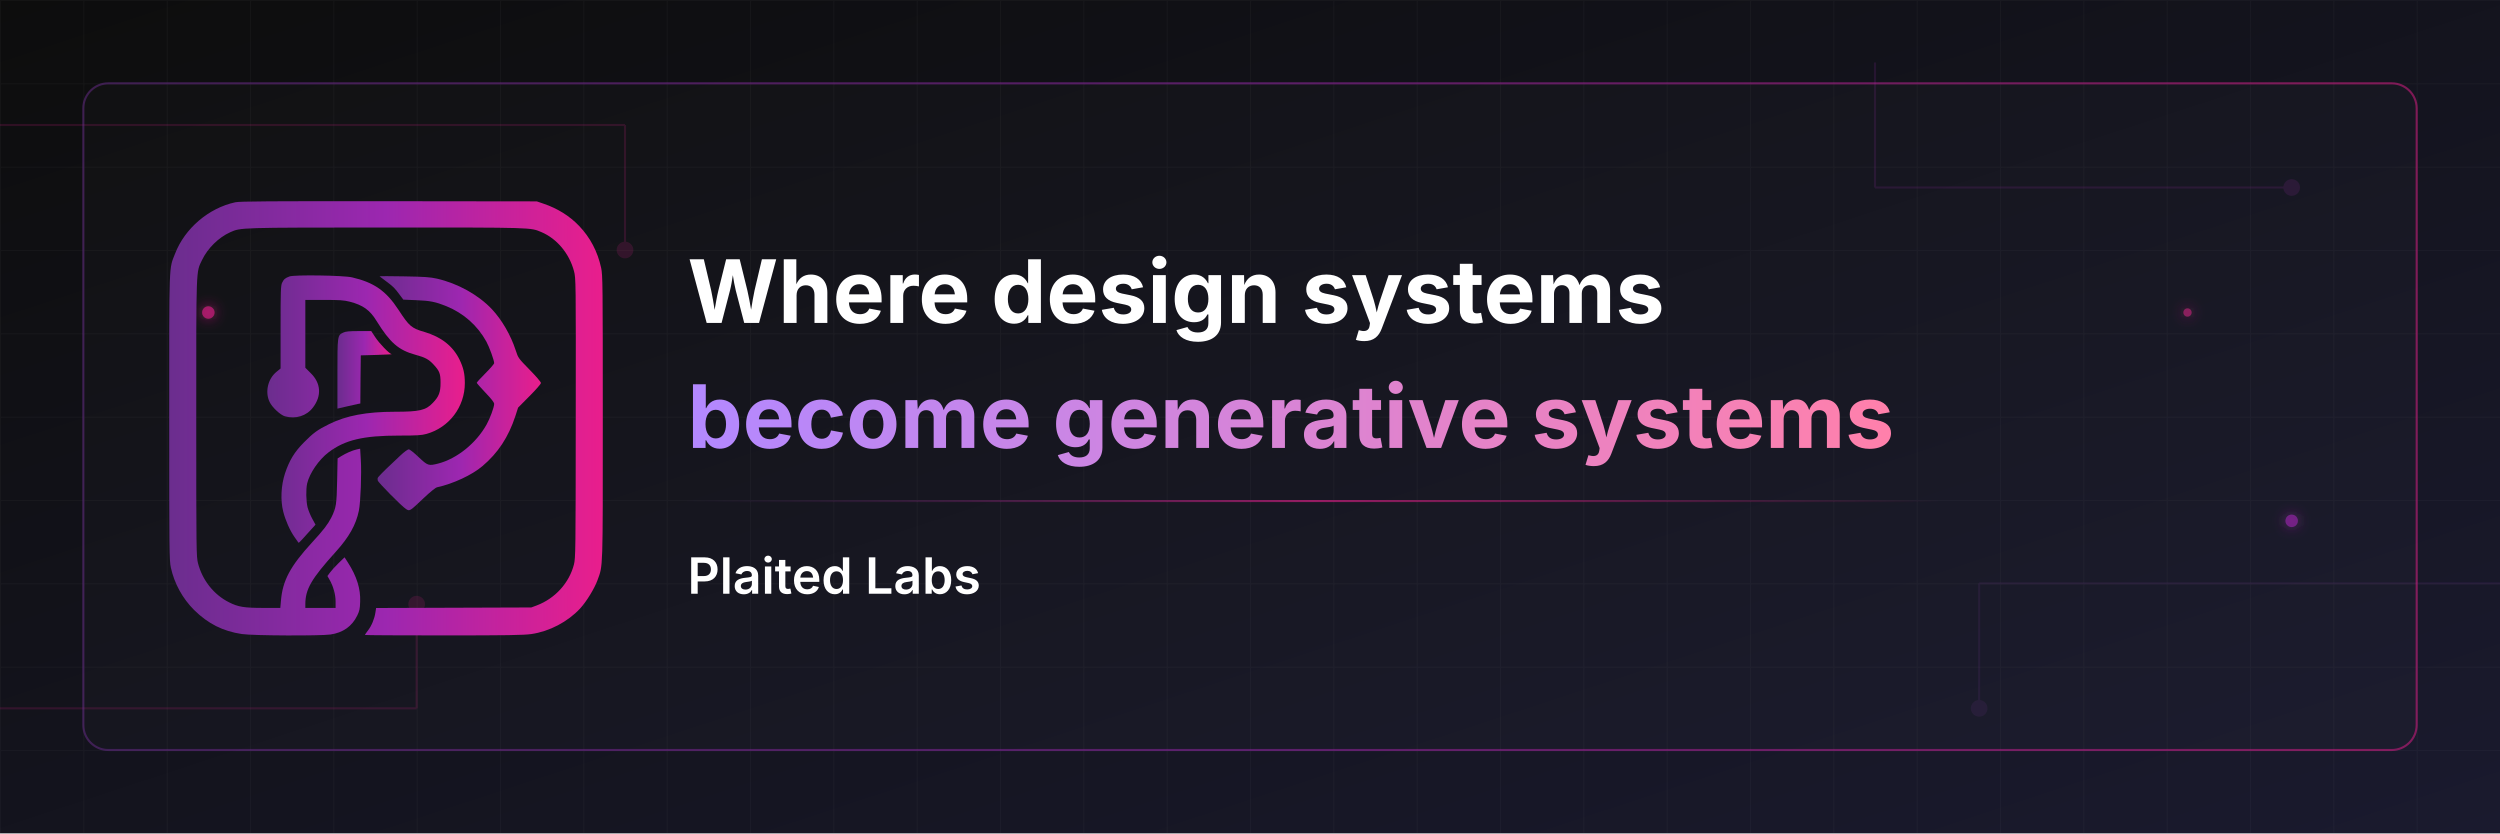
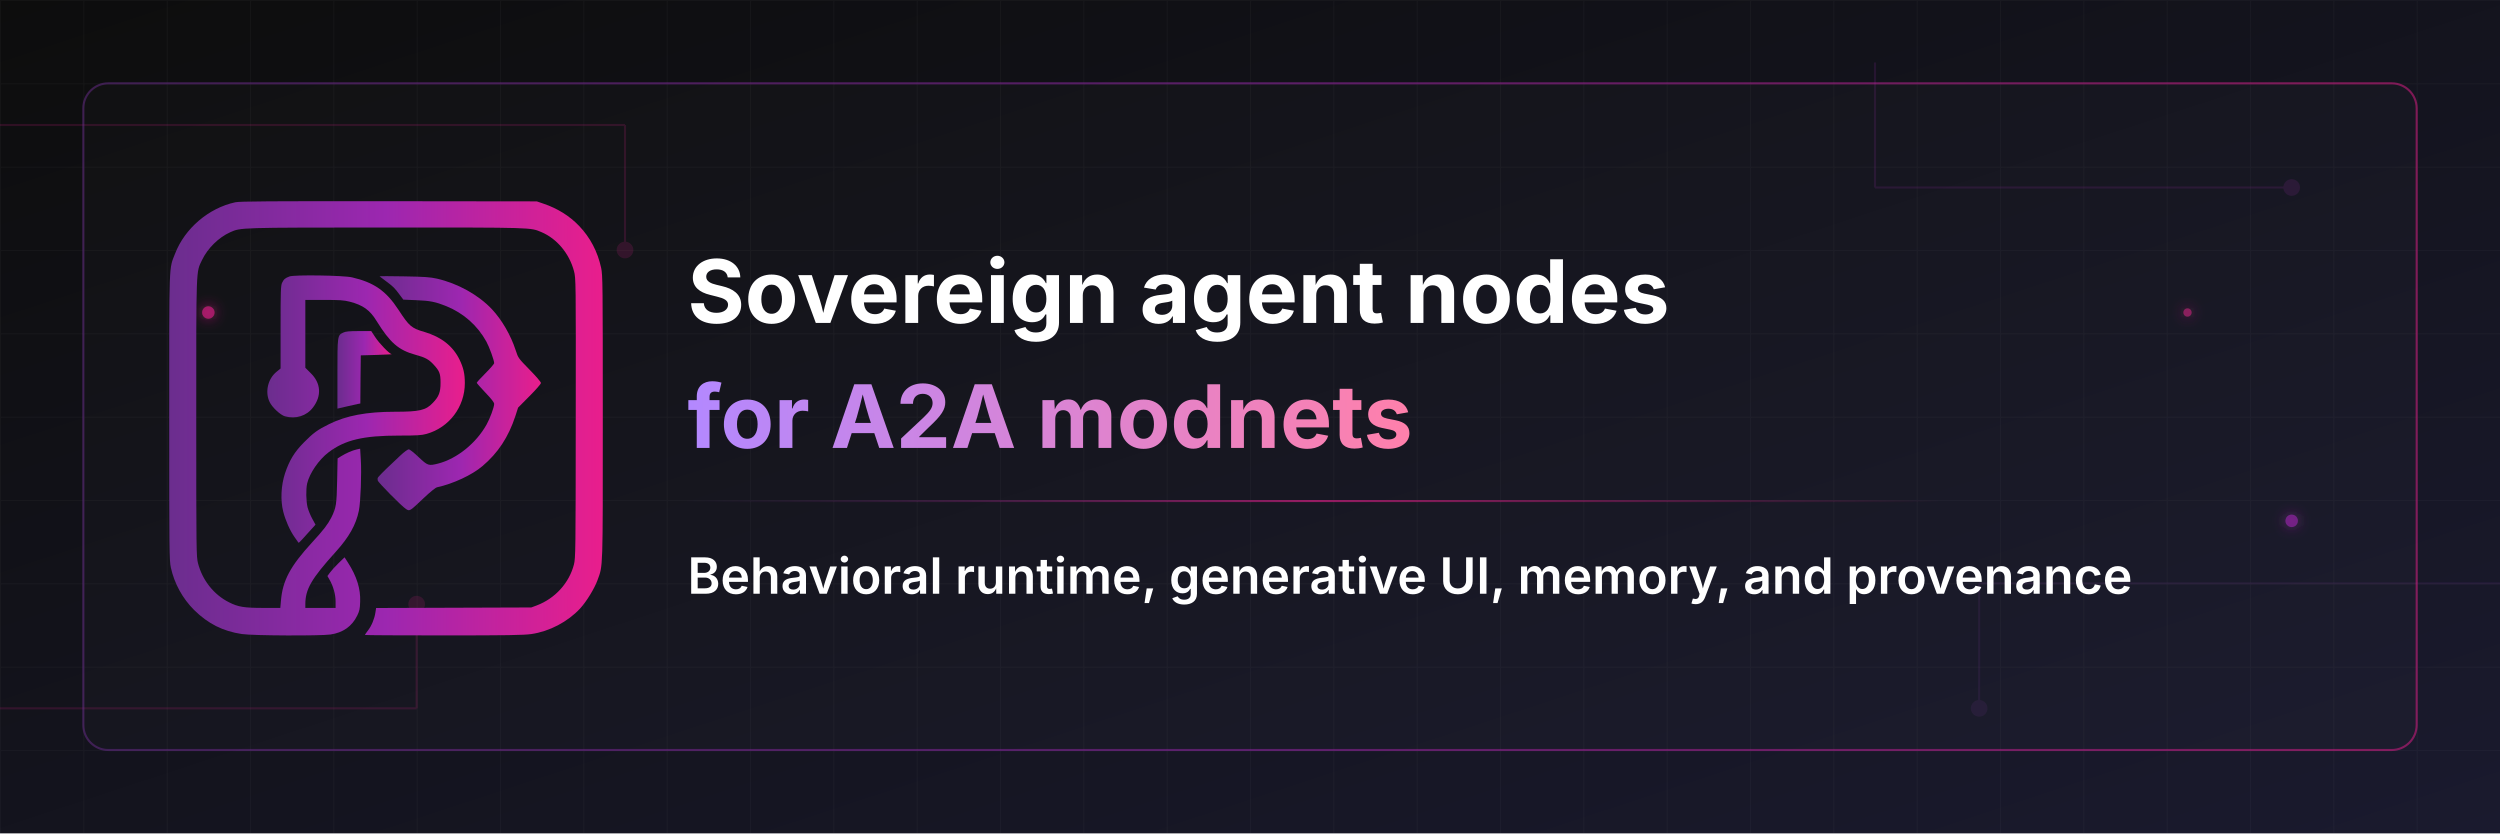
<svg xmlns="http://www.w3.org/2000/svg" viewBox="0 0 1200 400" width="1200" height="400">
  <defs>
    <linearGradient id="bgGrad1" x1="0%" y1="0%" x2="100%" y2="100%">
      <stop offset="0%" style="stop-color:#0D0D0D" />
      <stop offset="100%" style="stop-color:#1A1A2E" />
    </linearGradient>
    <linearGradient id="logoGrad" x1="0%" y1="50%" x2="100%" y2="50%">
      <stop offset="0%" style="stop-color:#6B2D8E" />
      <stop offset="50%" style="stop-color:#9C27B0" />
      <stop offset="100%" style="stop-color:#E91E8C" />
    </linearGradient>
    <linearGradient id="textGrad" x1="0%" y1="50%" x2="100%" y2="50%">
      <stop offset="0%" style="stop-color:#B388FF" />
      <stop offset="100%" style="stop-color:#FF80AB" />
    </linearGradient>
    <linearGradient id="lineGrad" x1="0%" y1="0%" x2="100%" y2="0%">
      <stop offset="0%" style="stop-color:#6B2D8E;stop-opacity:0" />
      <stop offset="50%" style="stop-color:#E91E8C;stop-opacity:0.6" />
      <stop offset="100%" style="stop-color:#E91E8C;stop-opacity:0" />
    </linearGradient>
    <filter id="glow">
      <feGaussianBlur stdDeviation="3" result="coloredBlur" />
      <feMerge>
        <feMergeNode in="coloredBlur" />
        <feMergeNode in="SourceGraphic" />
      </feMerge>
    </filter>
    <pattern id="grid" width="40" height="40" patternUnits="userSpaceOnUse">
      <path d="M 40 0 L 0 0 0 40" fill="none" stroke="rgba(255,255,255,0.03)" stroke-width="1" />
    </pattern>
  </defs>
  <rect width="1200" height="400" fill="url(#bgGrad1)" />
  <rect width="1200" height="400" fill="url(#grid)" />
  <g opacity="0.15">
    <line x1="0" y1="60" x2="300" y2="60" stroke="#E91E8C" stroke-width="1" />
    <line x1="300" y1="60" x2="300" y2="120" stroke="#E91E8C" stroke-width="1" />
    <circle cx="300" cy="120" r="4" fill="#E91E8C" />
    <line x1="900" y1="30" x2="900" y2="90" stroke="#9C27B0" stroke-width="1" />
    <line x1="900" y1="90" x2="1100" y2="90" stroke="#9C27B0" stroke-width="1" />
    <circle cx="1100" cy="90" r="4" fill="#9C27B0" />
    <line x1="1200" y1="280" x2="950" y2="280" stroke="#6B2D8E" stroke-width="1" />
    <line x1="950" y1="280" x2="950" y2="340" stroke="#6B2D8E" stroke-width="1" />
    <circle cx="950" cy="340" r="4" fill="#6B2D8E" />
    <line x1="0" y1="340" x2="200" y2="340" stroke="#E91E8C" stroke-width="1" />
    <line x1="200" y1="340" x2="200" y2="290" stroke="#E91E8C" stroke-width="1" />
    <circle cx="200" cy="290" r="4" fill="#E91E8C" />
  </g>
  <g filter="url(#glow)">
    <circle cx="100" cy="150" r="3" fill="#E91E8C" opacity="0.6" />
    <circle cx="1100" cy="250" r="3" fill="#9C27B0" opacity="0.6" />
    <circle cx="150" cy="300" r="2" fill="#6B2D8E" opacity="0.5" />
    <circle cx="1050" cy="150" r="2" fill="#E91E8C" opacity="0.5" />
  </g>
  <rect x="40" y="40" width="1120" height="320" rx="12" fill="rgba(255,255,255,0.02)" stroke="url(#logoGrad)" stroke-width="1" opacity="0.5" />
  <g transform="translate(70, 85) scale(0.44)">
    <g transform="translate(0,517) scale(0.1,-0.1)" fill="url(#logoGrad)" stroke="none">
      <path d="M975 4895 c-290 -63 -550 -285 -656 -560 -68 -174 -64 -65 -64 -1785 0 -1469 1 -1560 18 -1640 38 -174 128 -338 255 -464 152 -149 312 -230 520 -261 116 -18 853 -21 967 -5 136 20 234 89 291 206 24 49 30 74 32 151 6 141 -37 278 -134 429 l-36 56 -65 -63 c-36 -35 -78 -81 -94 -103 l-28 -38 24 -42 c40 -70 65 -159 65 -236 l0 -70 -165 0 -165 0 0 39 c0 165 65 278 331 572 147 163 221 295 253 449 19 94 31 407 21 561 l-7 116 -37 -8 c-49 -11 -118 -41 -169 -73 l-40 -25 -5 -243 c-5 -259 -11 -297 -64 -403 -38 -74 -86 -137 -209 -270 -239 -261 -322 -416 -340 -637 l-7 -78 -186 0 c-209 0 -274 11 -373 61 -167 84 -291 241 -339 427 -18 73 -19 125 -19 1586 0 1666 -3 1582 63 1721 62 129 181 246 307 303 117 52 90 51 1703 52 1613 0 1572 1 1694 -51 169 -72 304 -235 354 -426 20 -77 21 -94 19 -1601 -1 -1468 -2 -1526 -20 -1599 -52 -201 -205 -370 -406 -446 l-59 -22 -846 -3 -847 -3 -7 -46 c-10 -70 -42 -148 -81 -198 -19 -25 -34 -47 -34 -50 0 -3 386 -5 858 -5 691 0 877 3 958 15 196 28 398 134 532 279 69 75 157 219 189 308 61 168 58 84 58 1773 0 1464 -1 1555 -18 1635 -39 178 -119 331 -241 458 -103 108 -236 191 -391 243 l-70 24 -1615 2 c-1305 1 -1627 -1 -1675 -12z" />
      <path d="M1567 4086 c-48 -18 -62 -30 -81 -70 -14 -30 -16 -93 -16 -484 l0 -450 -44 -36 c-95 -77 -128 -220 -76 -329 27 -58 118 -143 168 -157 118 -32 235 4 305 96 97 127 88 266 -25 376 l-58 58 0 370 0 370 203 0 c169 0 217 -3 280 -19 145 -37 222 -92 293 -209 149 -240 240 -320 427 -371 104 -28 144 -50 194 -104 68 -73 78 -100 78 -202 0 -102 -18 -150 -84 -218 -76 -81 -145 -97 -415 -97 -308 0 -530 -42 -717 -135 -127 -63 -171 -95 -274 -199 -104 -105 -158 -194 -206 -336 -44 -132 -52 -295 -20 -420 24 -95 73 -206 123 -277 18 -26 36 -51 40 -57 7 -10 3 -14 111 106 l78 86 -35 64 c-19 34 -42 90 -51 123 -17 67 -20 198 -5 263 26 111 128 260 233 339 179 136 379 183 772 183 192 0 241 3 296 18 248 69 419 295 419 554 0 103 -15 168 -58 257 -72 147 -198 247 -382 301 -143 42 -166 62 -283 241 -136 208 -267 299 -507 355 -95 22 -630 30 -683 10z" />
      <path d="M2550 4087 c3 -3 34 -26 69 -52 78 -58 95 -74 148 -146 l42 -56 143 -6 c150 -6 209 -18 328 -66 187 -77 337 -209 435 -386 32 -58 85 -204 85 -235 0 -8 -43 -58 -95 -110 -52 -52 -95 -99 -95 -104 0 -5 43 -53 95 -108 66 -69 95 -106 95 -123 0 -34 -46 -160 -83 -225 -114 -204 -323 -372 -527 -425 -106 -27 -114 -24 -214 70 -50 48 -97 85 -108 85 -11 0 -52 -30 -91 -67 -39 -38 -81 -77 -93 -88 -85 -79 -154 -149 -155 -159 -1 -6 -1 -18 1 -26 2 -19 264 -284 308 -311 41 -26 39 -27 194 120 70 66 128 113 145 117 175 38 381 134 494 230 171 144 285 318 360 546 l30 93 124 125 c72 72 125 133 125 144 0 11 -53 73 -124 145 -122 125 -124 127 -151 211 -54 166 -151 333 -260 449 -147 156 -372 281 -599 333 -76 17 -135 21 -361 25 -148 3 -268 3 -265 0z" />
      <path d="M2152 3473 c-62 -30 -62 -33 -62 -450 l0 -379 103 24 c56 13 112 26 124 28 l23 4 2 263 3 262 175 5 c96 3 169 7 162 8 -25 4 -135 117 -179 185 l-44 67 -137 0 c-106 0 -144 -4 -170 -17z" />
    </g>
  </g>
-   <text x="330" y="155" font-family="system-ui, -apple-system, BlinkMacSystemFont, 'Segoe UI', sans-serif" font-size="42" font-weight="700" fill="#FFFFFF">Where design systems</text>
-   <text x="330" y="215" font-family="system-ui, -apple-system, BlinkMacSystemFont, 'Segoe UI', sans-serif" font-size="42" font-weight="700" fill="url(#textGrad)">become generative systems</text>
+   <text x="330" y="155" font-family="system-ui, -apple-system, BlinkMacSystemFont, 'Segoe UI', sans-serif" font-size="42" font-weight="700" fill="#FFFFFF">Sovereign agent nodes</text>
+   <text x="330" y="215" font-family="system-ui, -apple-system, BlinkMacSystemFont, 'Segoe UI', sans-serif" font-size="42" font-weight="700" fill="url(#textGrad)">for A2A modnets</text>
  <rect x="330" y="240" width="600" height="1" fill="url(#lineGrad)" />
-   <text x="330" y="285" font-family="system-ui, -apple-system, BlinkMacSystemFont, 'Segoe UI', sans-serif" font-size="24" font-weight="600" fill="#FFFFFF">Plaited Labs</text>
+   <text x="330" y="285" font-family="system-ui, -apple-system, BlinkMacSystemFont, 'Segoe UI', sans-serif" font-size="24" font-weight="600" fill="#FFFFFF">Behavioral runtime, generative UI, memory, and provenance</text>
</svg>
